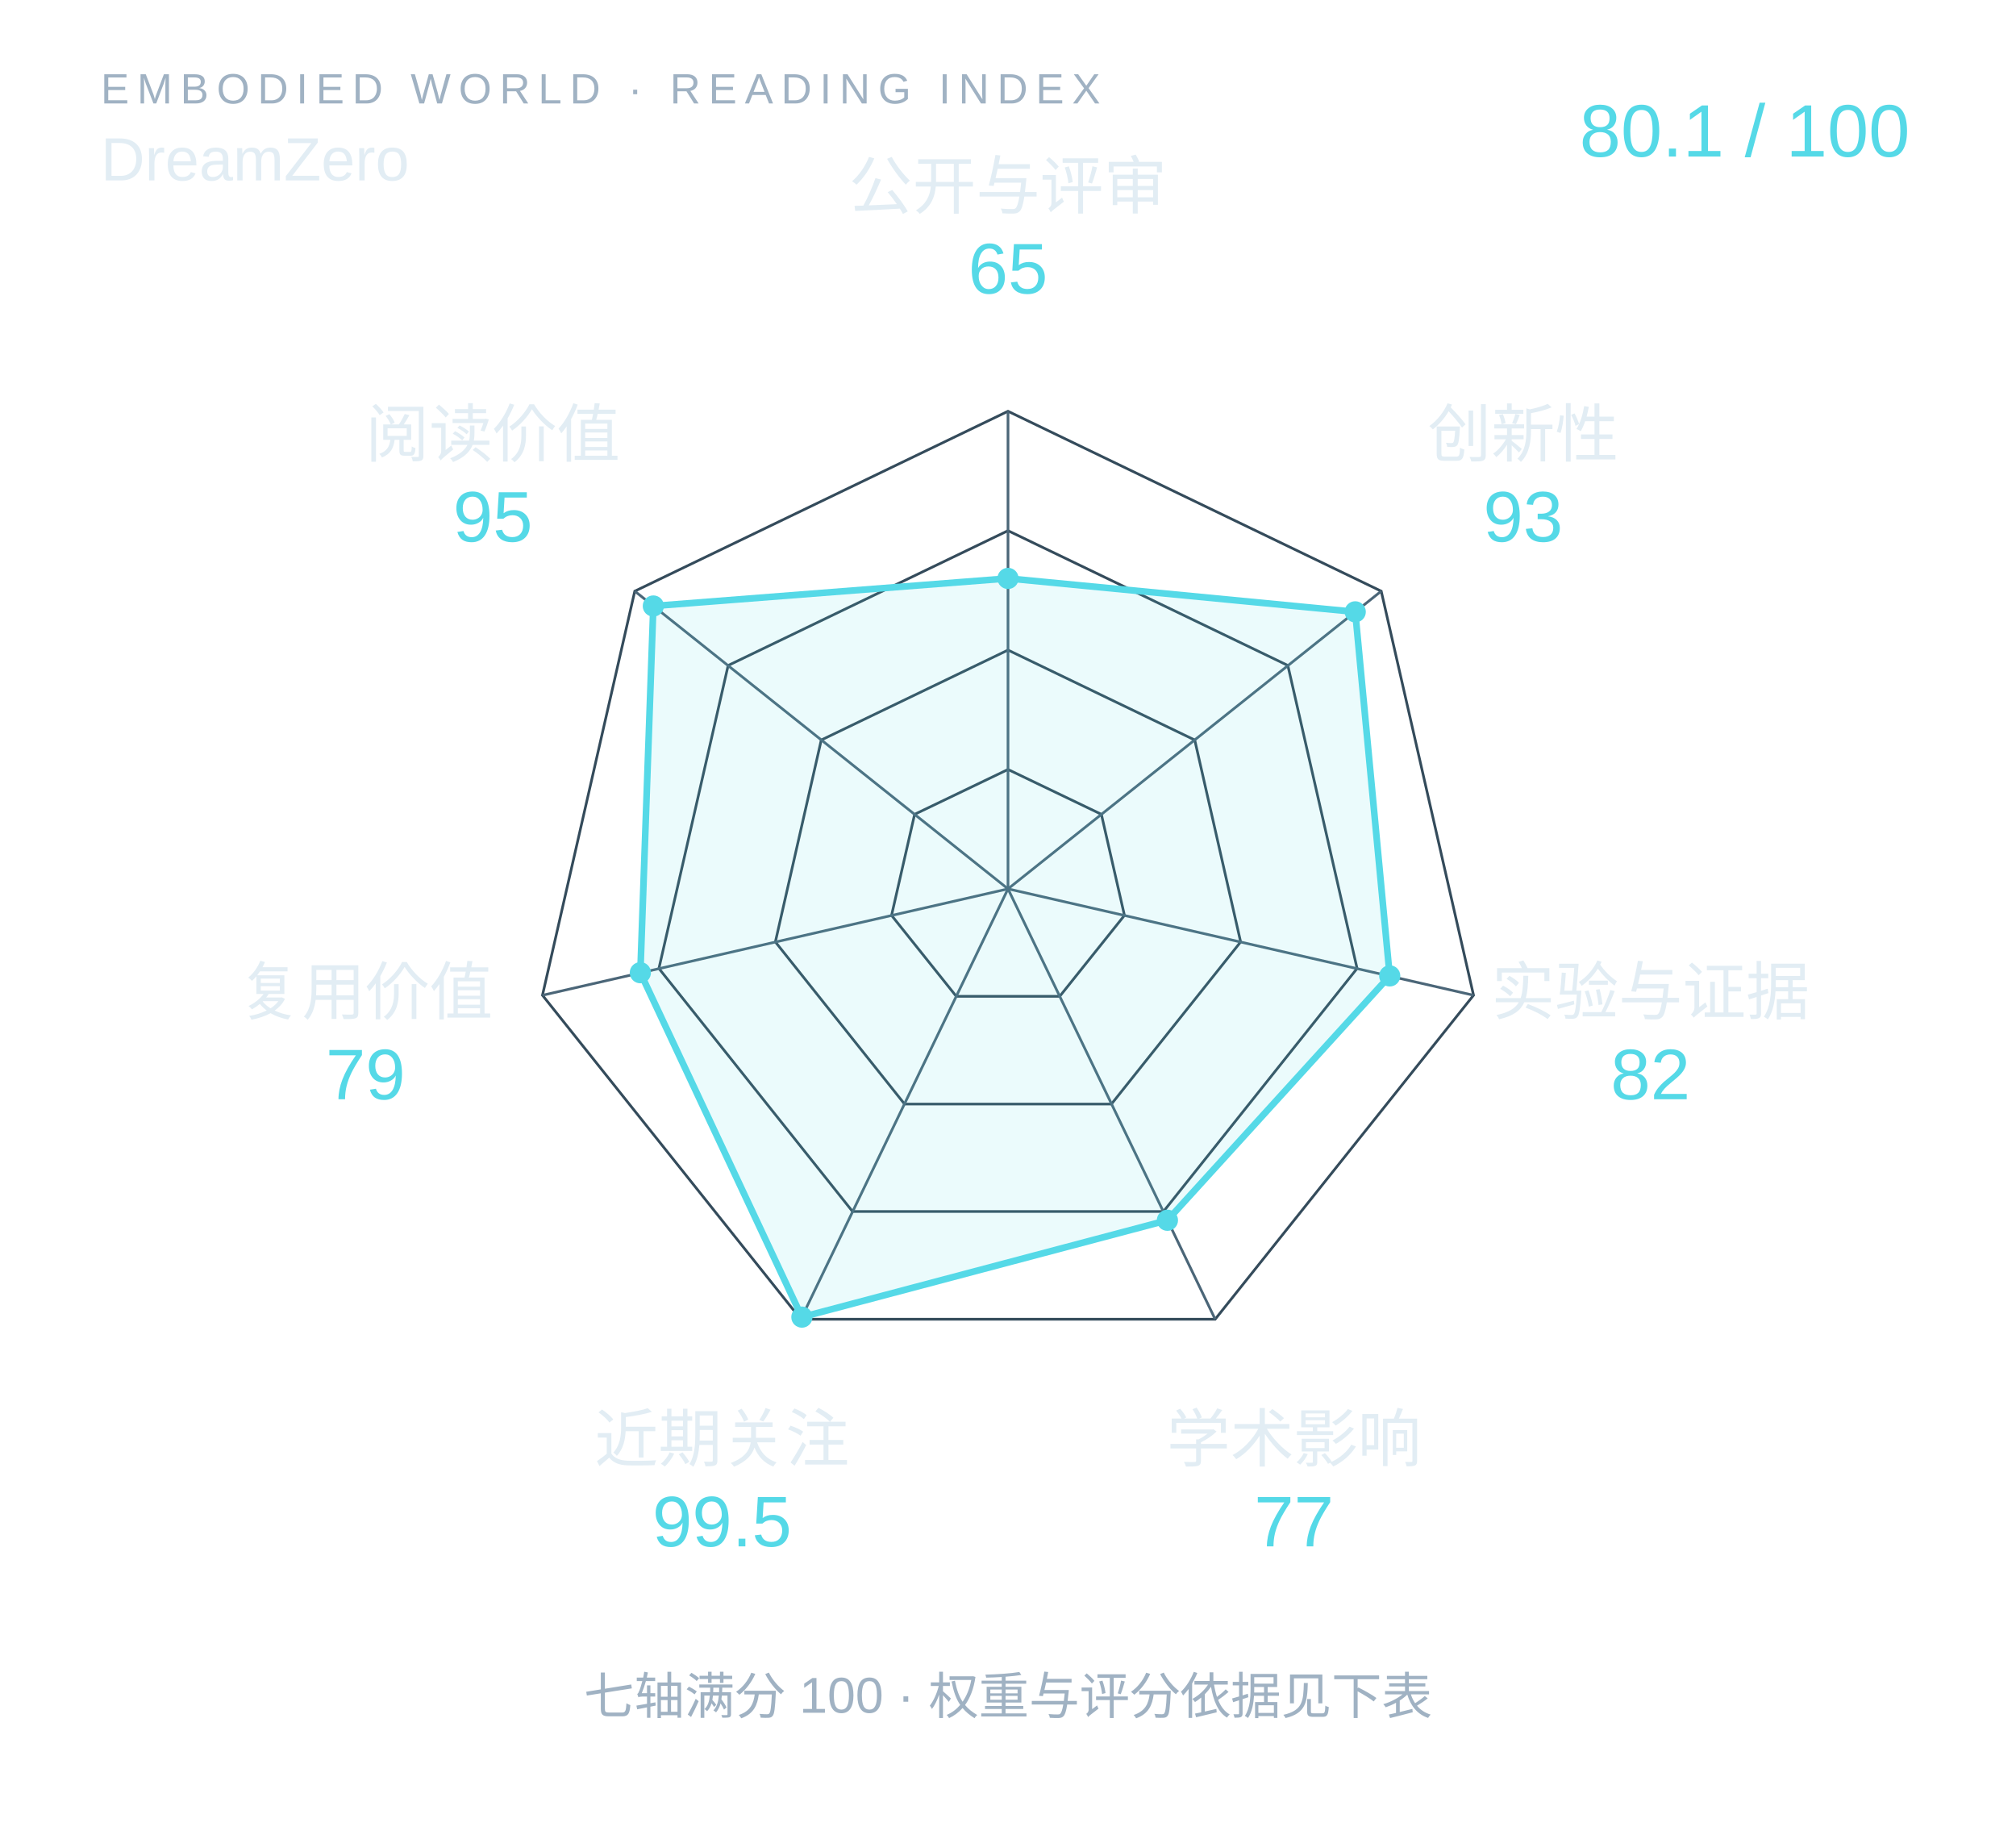
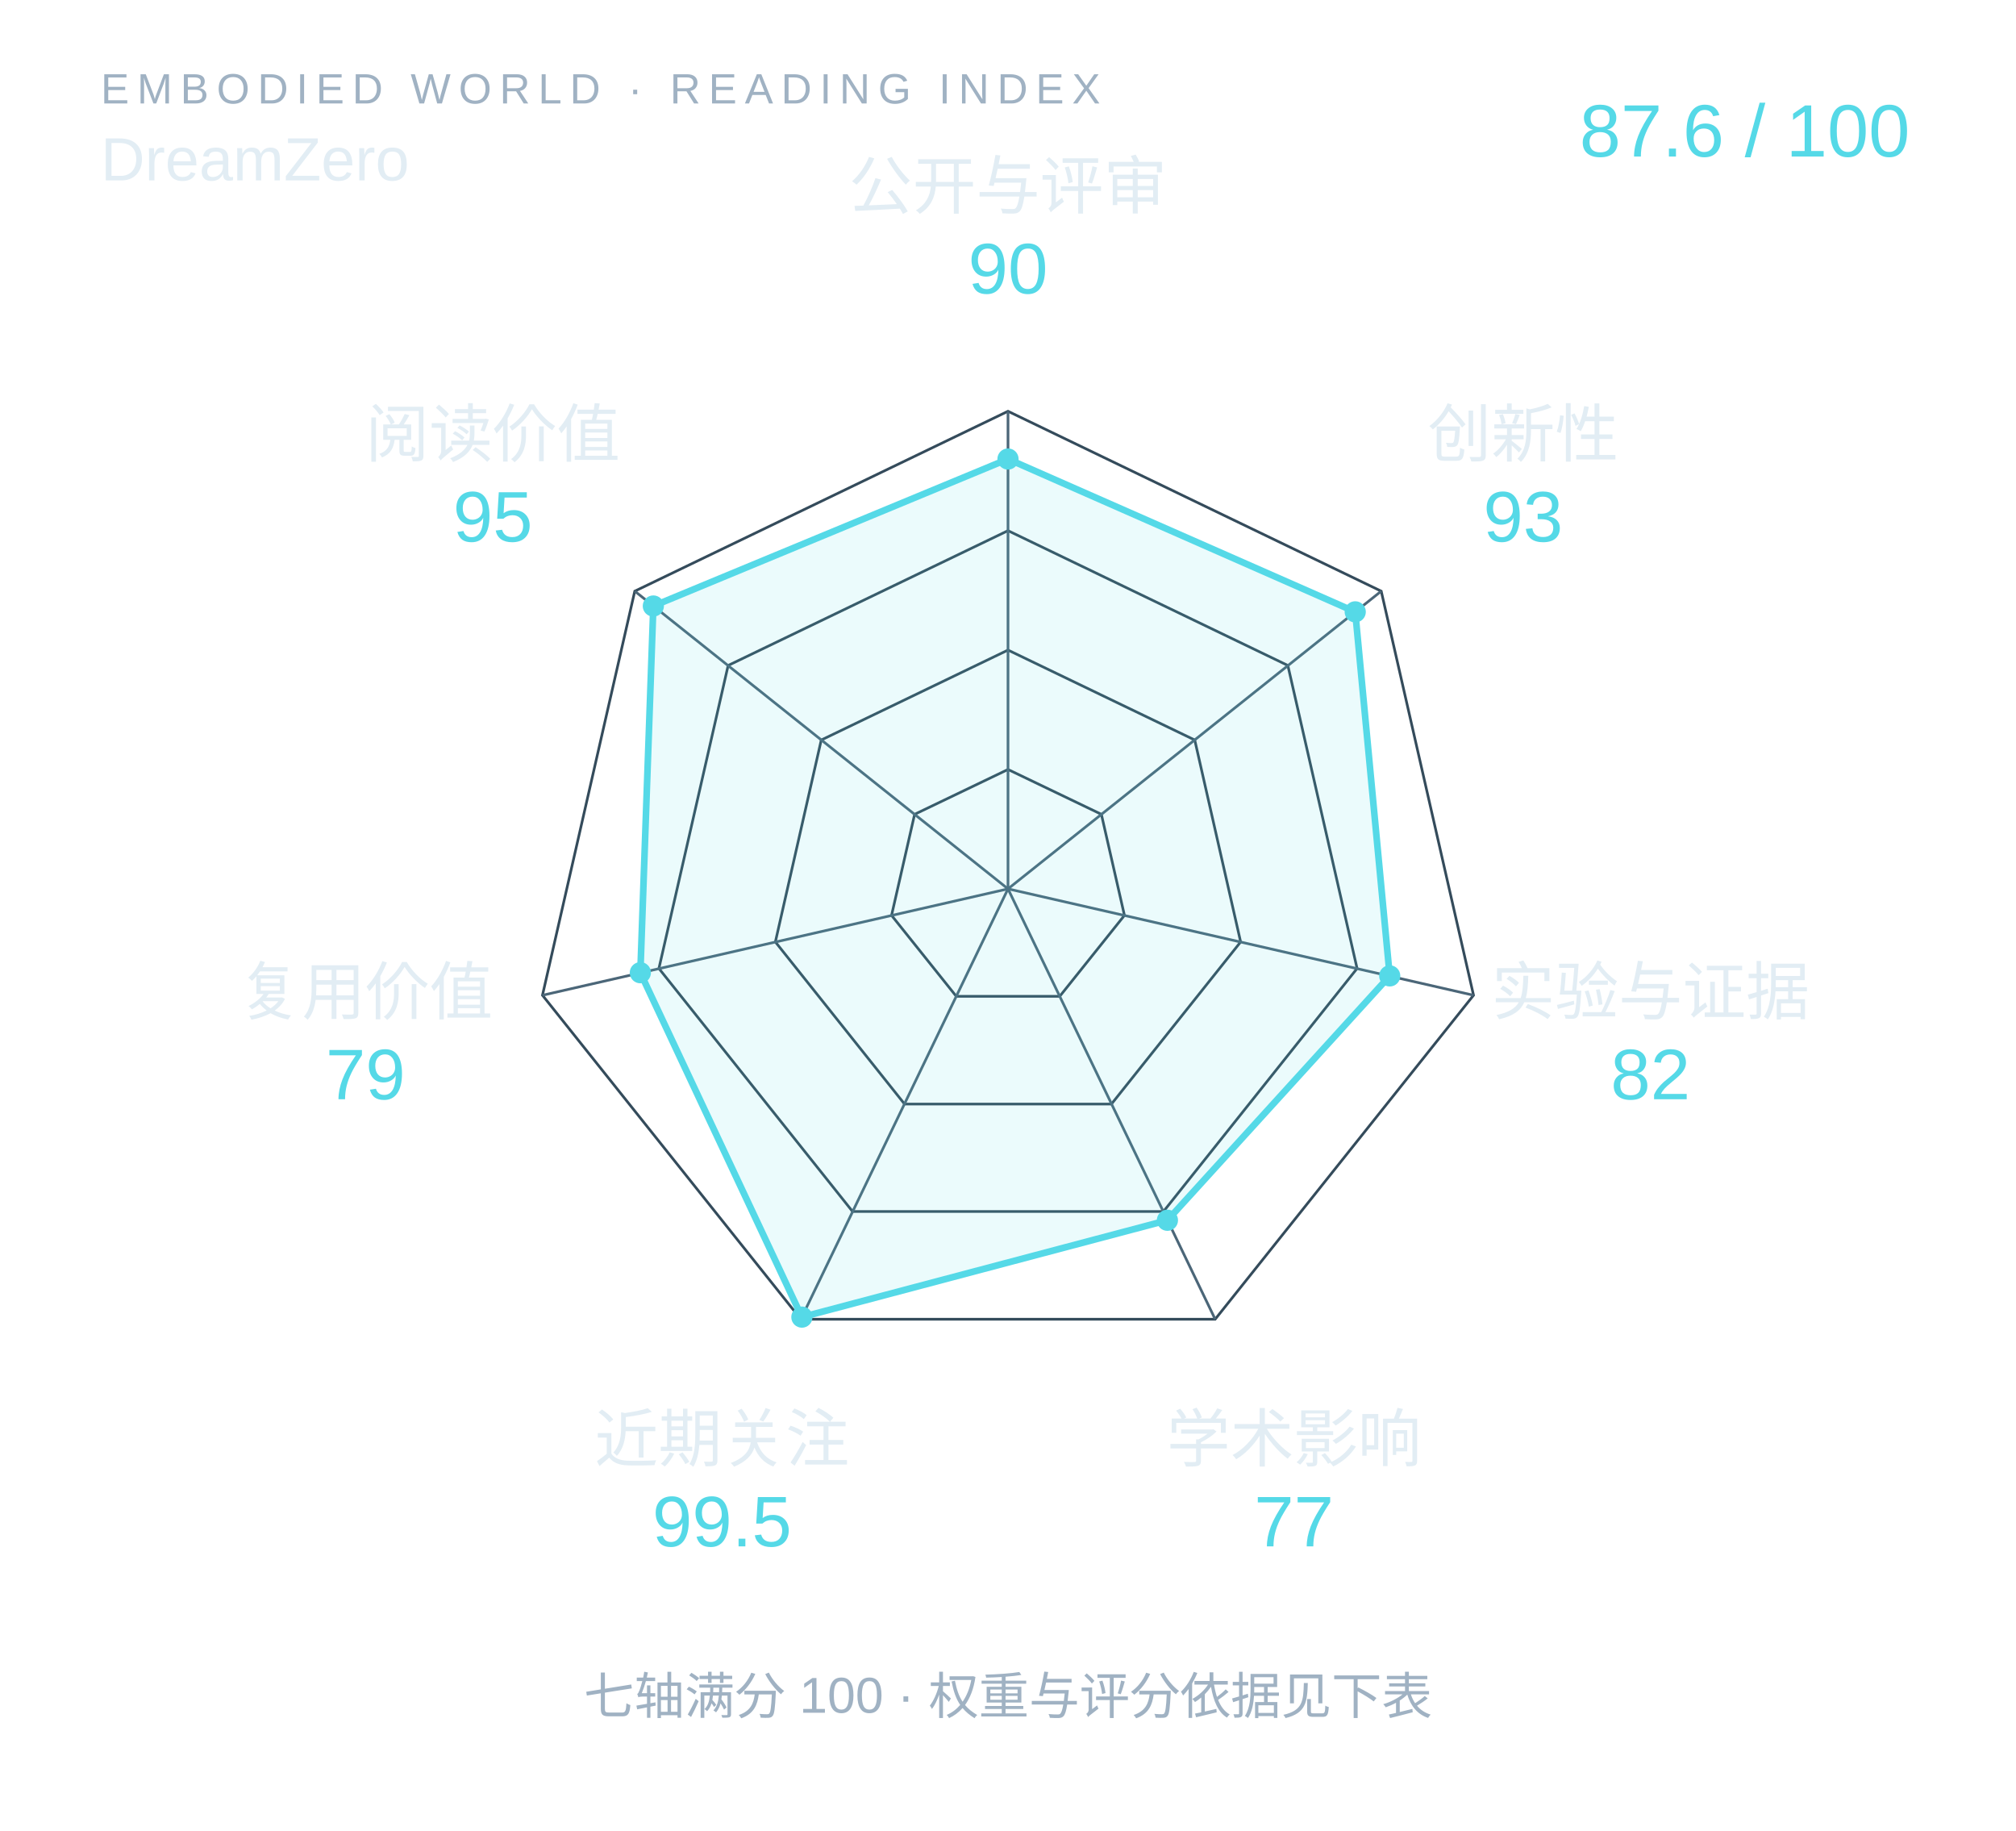
<svg xmlns="http://www.w3.org/2000/svg" width="760" height="690" viewBox="0 0 760 690" role="img">
  <g font-family="Arial, PingFang SC, sans-serif" fill="#e2edf4">
    <text x="38" y="39" font-size="16" letter-spacing="3" fill="#a0b2c3">EMBODIED WORLD · READING INDEX</text>
    <text x="38" y="68" font-size="23">DreamZero</text>
-     <text x="720" y="59" font-size="28" text-anchor="end" fill="#55d9e7">80.1 / 100</text>
+     <text x="720" y="59" font-size="28" text-anchor="end" fill="#55d9e7">87.6 / 100</text>
    <polygon points="380.0,290.0 415.2,306.9 423.9,345.0 399.5,375.5 360.5,375.5 336.1,345.0 344.8,306.9" fill="none" stroke="#344b5b" stroke-width="1" />
    <polygon points="380.0,245.0 450.4,278.9 467.7,355.0 419.0,416.1 341.0,416.1 292.3,355.0 309.6,278.9" fill="none" stroke="#344b5b" stroke-width="1" />
    <polygon points="380.0,200.0 485.5,250.8 511.6,365.0 438.6,456.6 321.4,456.6 248.4,365.0 274.5,250.8" fill="none" stroke="#344b5b" stroke-width="1" />
    <polygon points="380.0,155.0 520.7,222.8 555.5,375.1 458.1,497.2 301.9,497.2 204.5,375.1 239.3,222.8" fill="none" stroke="#344b5b" stroke-width="1" />
    <line x1="380" y1="335" x2="380.0" y2="155.0" stroke="#4b6678" stroke-width="1" />
    <line x1="380" y1="335" x2="520.7" y2="222.8" stroke="#4b6678" stroke-width="1" />
    <line x1="380" y1="335" x2="555.5" y2="375.1" stroke="#4b6678" stroke-width="1" />
    <line x1="380" y1="335" x2="458.1" y2="497.2" stroke="#4b6678" stroke-width="1" />
    <line x1="380" y1="335" x2="301.9" y2="497.2" stroke="#4b6678" stroke-width="1" />
    <line x1="380" y1="335" x2="204.5" y2="375.1" stroke="#4b6678" stroke-width="1" />
    <line x1="380" y1="335" x2="239.3" y2="222.8" stroke="#4b6678" stroke-width="1" />
-     <polygon points="380.0,218.0 510.9,230.6 523.9,367.8 440.1,459.9 302.3,496.4 241.4,366.6 246.3,228.4" fill="#55d9e7" fill-opacity=".12" stroke="#55d9e7" stroke-width="2.5" stroke-linejoin="round" />
+     <polygon points="380.0,173.0 510.9,230.6 523.9,367.8 440.1,459.9 302.3,496.4 241.4,366.6 246.3,228.4" fill="#55d9e7" fill-opacity=".12" stroke="#55d9e7" stroke-width="2.5" stroke-linejoin="round" />
    <text x="380.0" y="78.6" font-size="24" text-anchor="middle">公开与评审</text>
-     <text x="380.0" y="110.6" font-size="27" fill="#55d9e7" text-anchor="middle">65</text>
-     <circle cx="380.0" cy="218.0" r="4" fill="#55d9e7" />
+     <text x="380.0" y="110.6" font-size="27" fill="#55d9e7" text-anchor="middle">90</text>
+     <circle cx="380.0" cy="173.0" r="4" fill="#55d9e7" />
    <text x="574.2" y="172.1" font-size="24" text-anchor="middle">创新性</text>
    <text x="574.2" y="204.1" font-size="27" fill="#55d9e7" text-anchor="middle">93</text>
    <circle cx="510.9" cy="230.6" r="4" fill="#55d9e7" />
    <text x="622.2" y="382.3" font-size="24" text-anchor="middle">实验与证据</text>
    <text x="622.2" y="414.3" font-size="27" fill="#55d9e7" text-anchor="middle">82</text>
    <circle cx="523.9" cy="367.8" r="4" fill="#55d9e7" />
    <text x="487.8" y="550.8" font-size="24" text-anchor="middle">学术影响</text>
    <text x="487.8" y="582.8" font-size="27" fill="#55d9e7" text-anchor="middle">77</text>
    <circle cx="440.1" cy="459.9" r="4" fill="#55d9e7" />
    <text x="272.2" y="550.8" font-size="24" text-anchor="middle">近期关注</text>
    <text x="272.2" y="582.8" font-size="27" fill="#55d9e7" text-anchor="middle">99.5</text>
    <circle cx="302.3" cy="496.4" r="4" fill="#55d9e7" />
    <text x="137.8" y="382.3" font-size="24" text-anchor="middle">复用价值</text>
    <text x="137.8" y="414.3" font-size="27" fill="#55d9e7" text-anchor="middle">79</text>
    <circle cx="241.4" cy="366.6" r="4" fill="#55d9e7" />
    <text x="185.8" y="172.1" font-size="24" text-anchor="middle">阅读价值</text>
    <text x="185.8" y="204.1" font-size="27" fill="#55d9e7" text-anchor="middle">95</text>
    <circle cx="246.3" cy="228.4" r="4" fill="#55d9e7" />
    <text x="380" y="646" font-size="19" text-anchor="middle" fill="#a0b2c3">七轴满分 100 · 权重与评分依据见下表</text>
  </g>
</svg>
